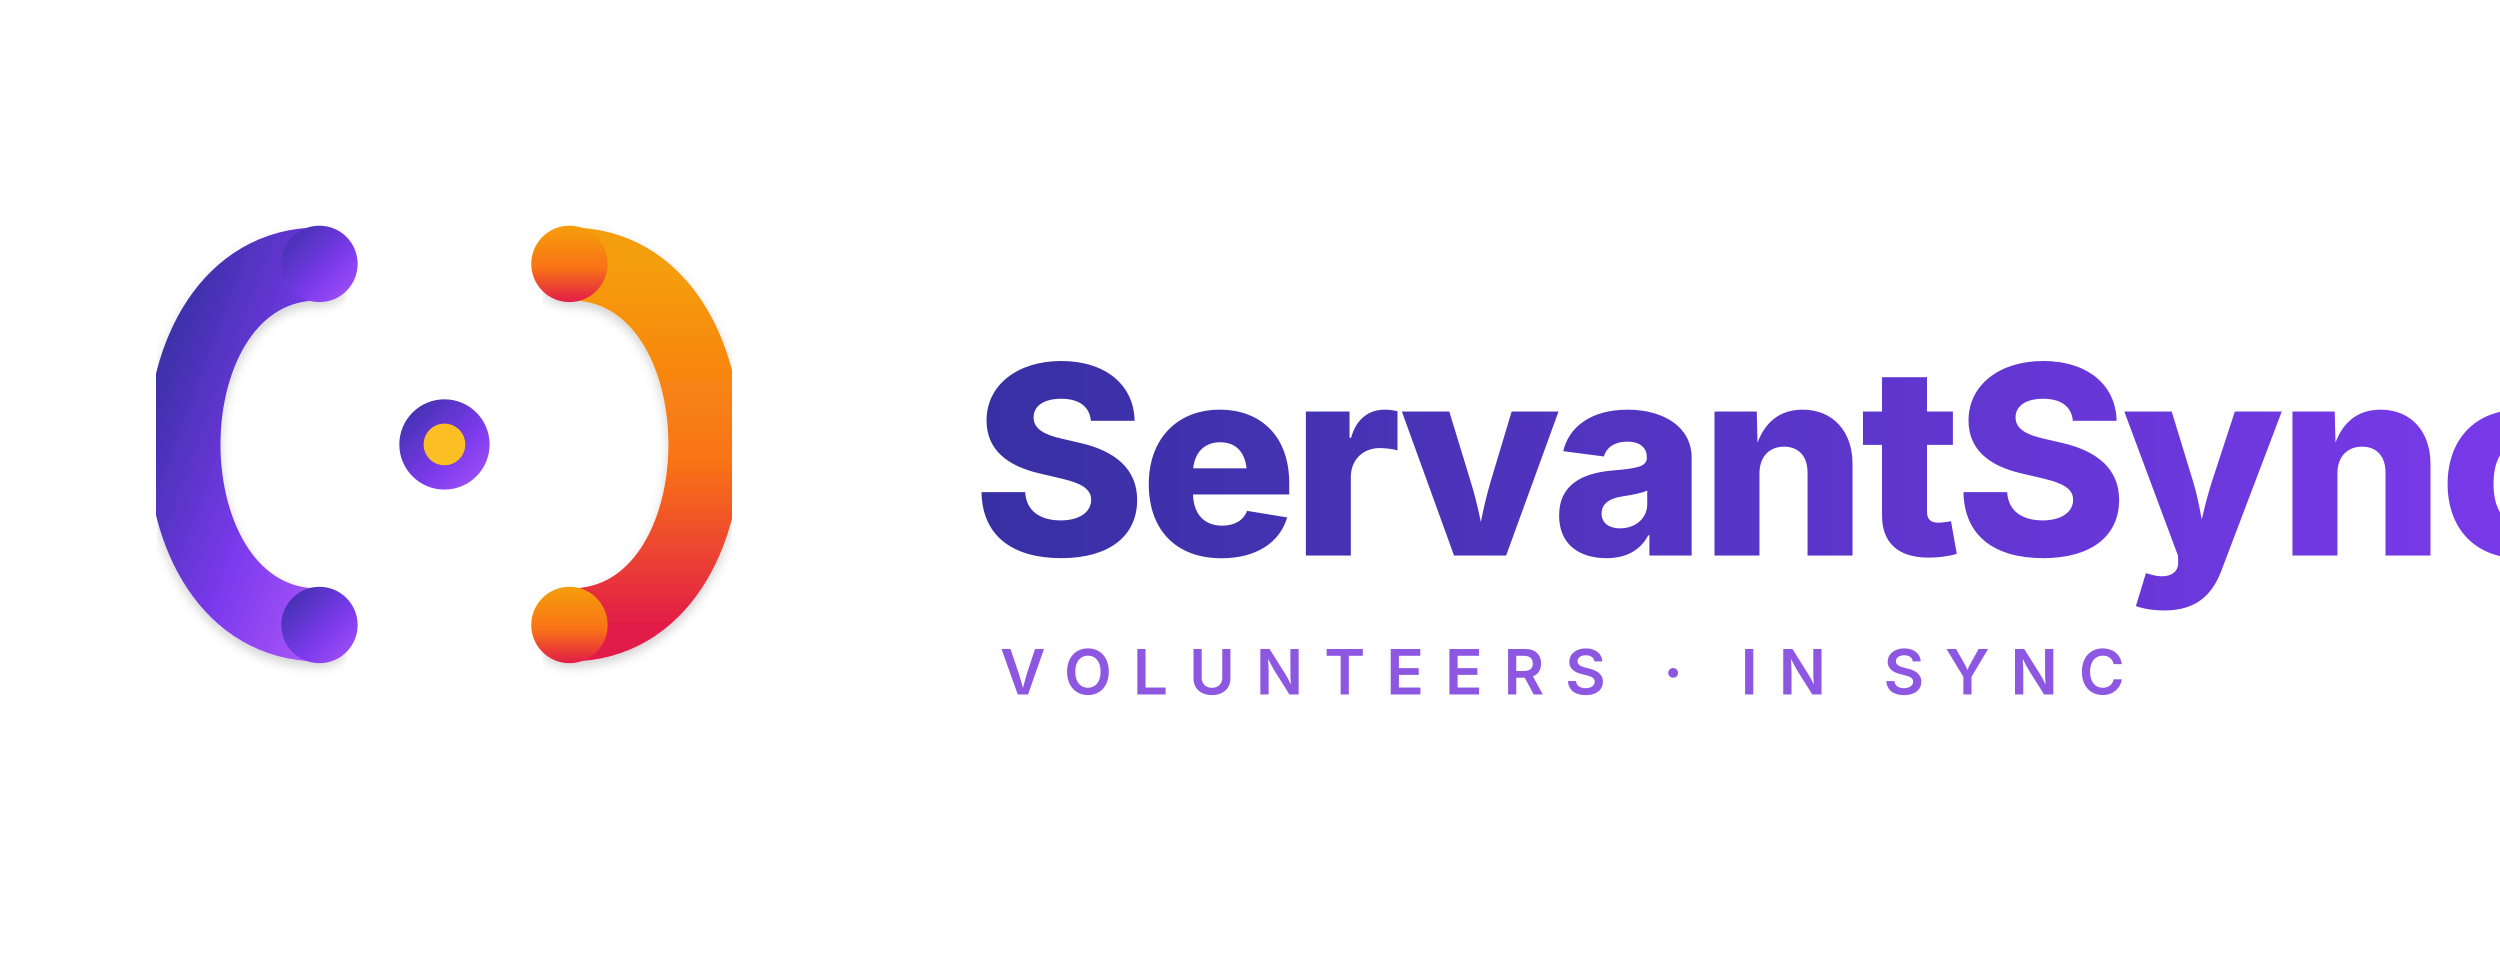
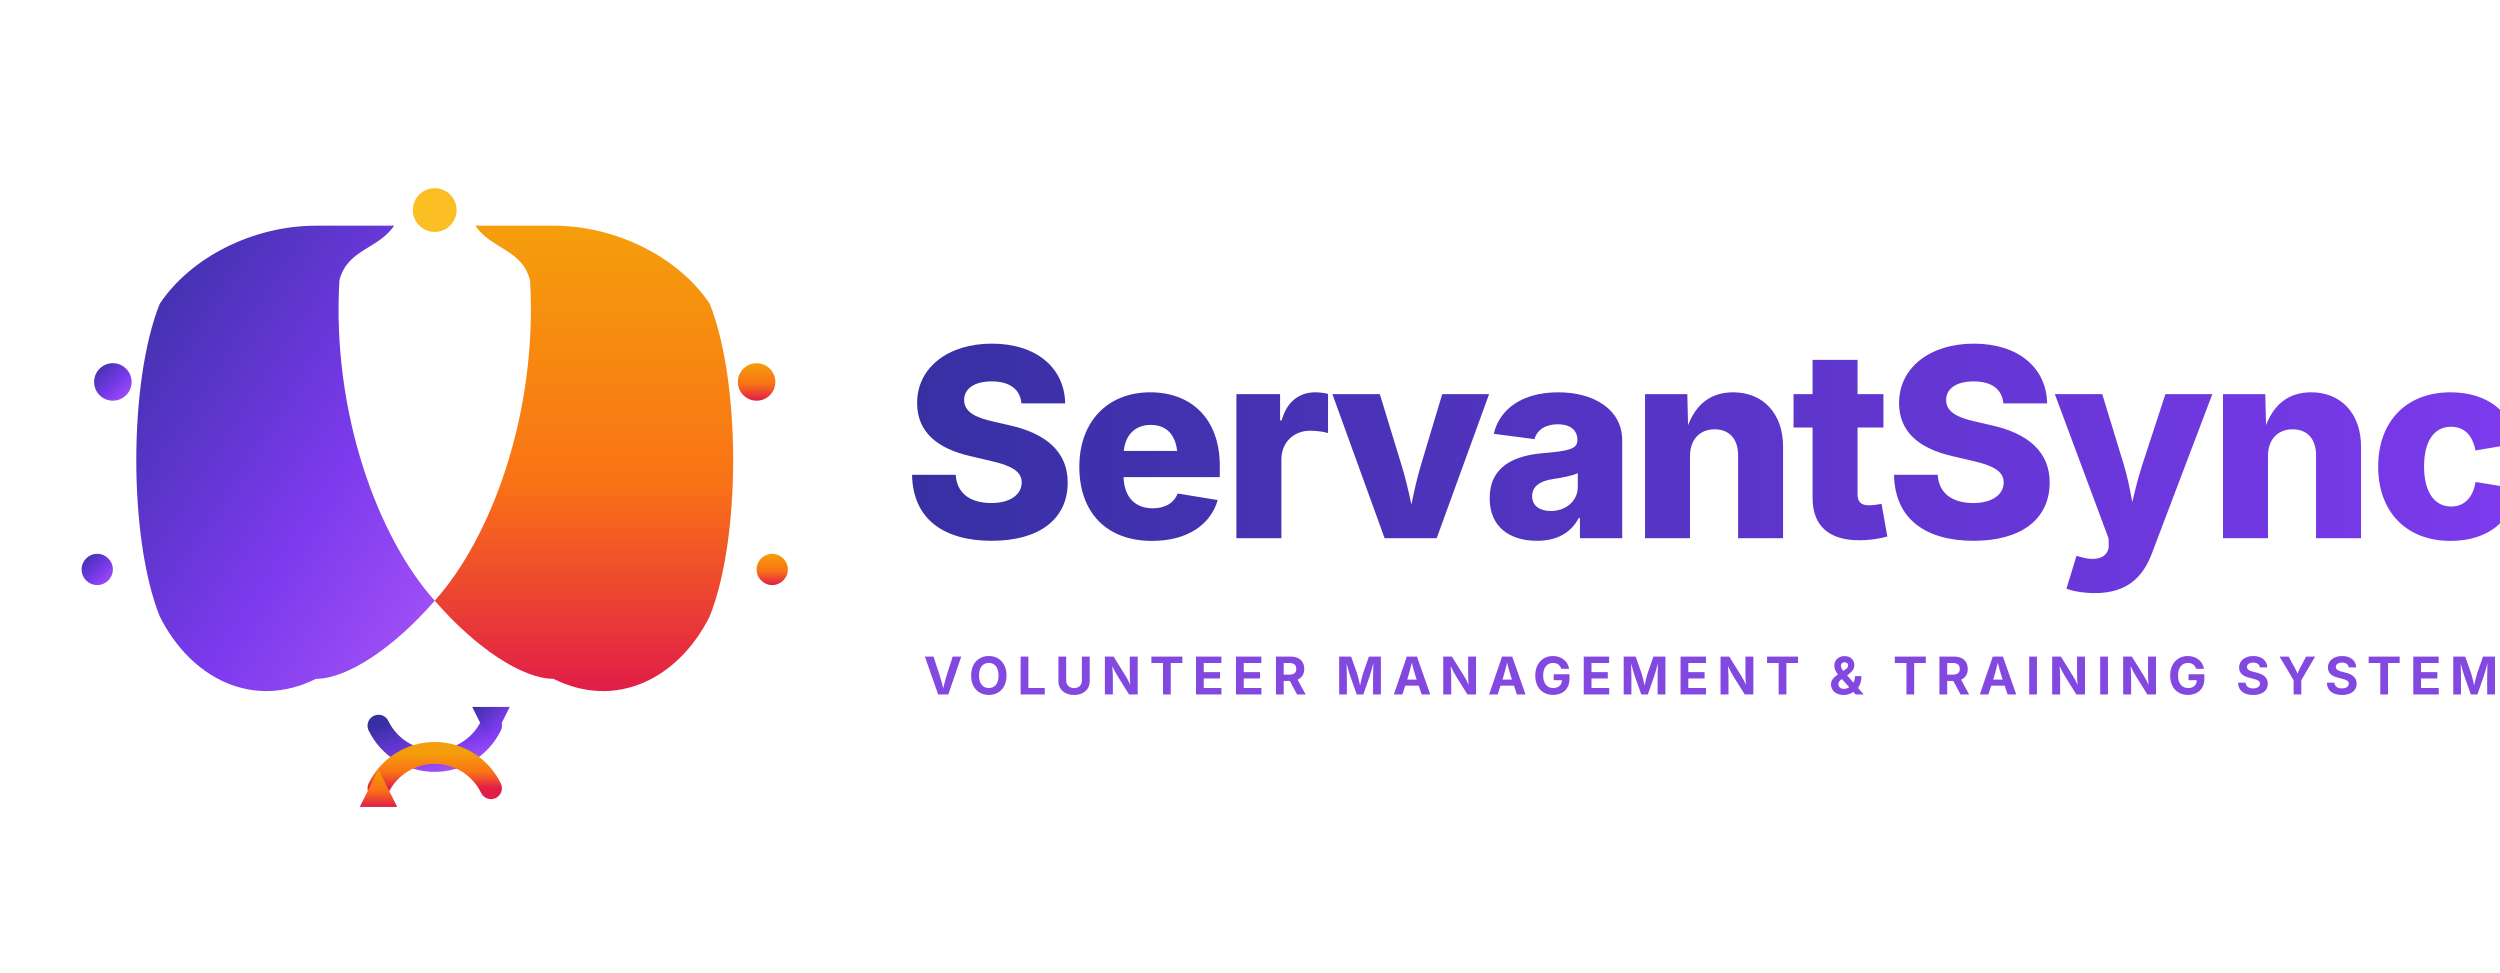
<svg xmlns="http://www.w3.org/2000/svg" viewBox="0 0 720 280" width="720" height="280" role="img" aria-label="ServantSync logo">
  <defs>
    <linearGradient id="coolSide" x1="0" y1="0" x2="1" y2="1">
      <stop offset="0%" stop-color="#3730a3" />
      <stop offset="60%" stop-color="#7c3aed" />
      <stop offset="100%" stop-color="#a855f7" />
    </linearGradient>
    <linearGradient id="warmSide" x1="0" y1="0" x2="0" y2="1">
      <stop offset="0%" stop-color="#f59e0b" />
      <stop offset="55%" stop-color="#f97316" />
      <stop offset="100%" stop-color="#e11d48" />
    </linearGradient>
    <linearGradient id="wordmark" x1="0" y1="0" x2="1" y2="0">
      <stop offset="0%" stop-color="#3730a3" />
      <stop offset="100%" stop-color="#7c3aed" />
    </linearGradient>
-     <filter id="softShadow" x="-20%" y="-20%" width="140%" height="140%">
-       <feGaussianBlur in="SourceAlpha" stdDeviation="3" />
-       <feOffset dx="0" dy="3" result="offsetBlur" />
-       <feComponentTransfer>
-         <feFuncA type="linear" slope="0.18" />
-       </feComponentTransfer>
-       <feMerge>
-         <feMergeNode />
-         <feMergeNode in="SourceGraphic" />
-       </feMerge>
-     </filter>
  </defs>
-   <g transform="translate(0, 0) scale(0.5)" transform-origin="130 140">
-     <path d="M 184 152 C 80 152, 80 360, 184 360" fill="none" stroke="url(#coolSide)" stroke-width="42" stroke-linecap="round" filter="url(#softShadow)" />
-     <path d="M 328 152 C 432 152, 432 360, 328 360" fill="none" stroke="url(#warmSide)" stroke-width="42" stroke-linecap="round" filter="url(#softShadow)" />
-     <circle cx="184" cy="152" r="22" fill="url(#coolSide)" />
-     <circle cx="184" cy="360" r="22" fill="url(#coolSide)" />
-     <circle cx="328" cy="152" r="22" fill="url(#warmSide)" />
-     <circle cx="328" cy="360" r="22" fill="url(#warmSide)" />
-     <circle cx="256" cy="256" r="26" fill="url(#coolSide)" />
-     <circle cx="256" cy="256" r="12" fill="#fbbf24" />
+   <g transform="translate(10, 20) scale(0.45)">
+     <path d="M 230 100              C 220 115, 200 115, 195 135              C 190 220, 220 300, 256 340              C 230 370, 200 390, 180 390              C 140 410, 100 390, 80 350              C 60 300, 60 200, 80 150              C 100 120, 140 100, 180 100              C 205 100, 220 100, 230 100 Z" fill="url(#coolSide)" />
+     <path d="M 282 100              C 292 115, 312 115, 317 135              C 322 220, 292 300, 256 340              C 282 370, 312 390, 332 390              C 372 410, 412 390, 432 350              C 452 300, 452 200, 432 150              C 412 120, 372 100, 332 100              C 307 100, 292 100, 282 100 Z" fill="url(#warmSide)" />
+     <circle cx="256" cy="90" r="14" fill="#fbbf24" />
+     <circle cx="50" cy="200" r="12" fill="url(#coolSide)" />
+     <circle cx="40" cy="320" r="10" fill="url(#coolSide)" />
+     <circle cx="462" cy="200" r="12" fill="url(#warmSide)" />
+     <circle cx="472" cy="320" r="10" fill="url(#warmSide)" />
+     <path d="M 220 420 A 40 40 0 0 0 292 420" fill="none" stroke="url(#coolSide)" stroke-width="14" stroke-linecap="round" />
+     <polygon points="280,408 304,408 292,432" fill="url(#coolSide)" />
+     <path d="M 292 460 A 40 40 0 0 0 220 460" fill="none" stroke="url(#warmSide)" stroke-width="14" stroke-linecap="round" />
+     <polygon points="232,472 208,472 220,448" fill="url(#warmSide)" />
  </g>
-   <text x="280" y="160" font-family="-apple-system, BlinkMacSystemFont, 'Segoe UI', system-ui, sans-serif" font-size="76" font-weight="800" fill="url(#wordmark)" letter-spacing="-2">
+   <text x="260" y="155" font-family="-apple-system, BlinkMacSystemFont, 'Segoe UI', system-ui, sans-serif" font-size="76" font-weight="800" fill="url(#wordmark)" letter-spacing="-2">
    ServantSync
  </text>
-   <text x="288" y="200" font-family="-apple-system, BlinkMacSystemFont, 'Segoe UI', system-ui, sans-serif" font-size="18" font-weight="600" fill="#6d28d9" letter-spacing="6" opacity="0.78">
-     VOLUNTEERS · IN SYNC
+   <text x="266" y="200" font-family="-apple-system, BlinkMacSystemFont, 'Segoe UI', system-ui, sans-serif" font-size="15" font-weight="700" fill="#6d28d9" letter-spacing="2.4" opacity="0.85">
+     VOLUNTEER MANAGEMENT &amp; TRAINING SYSTEM
  </text>
</svg>
